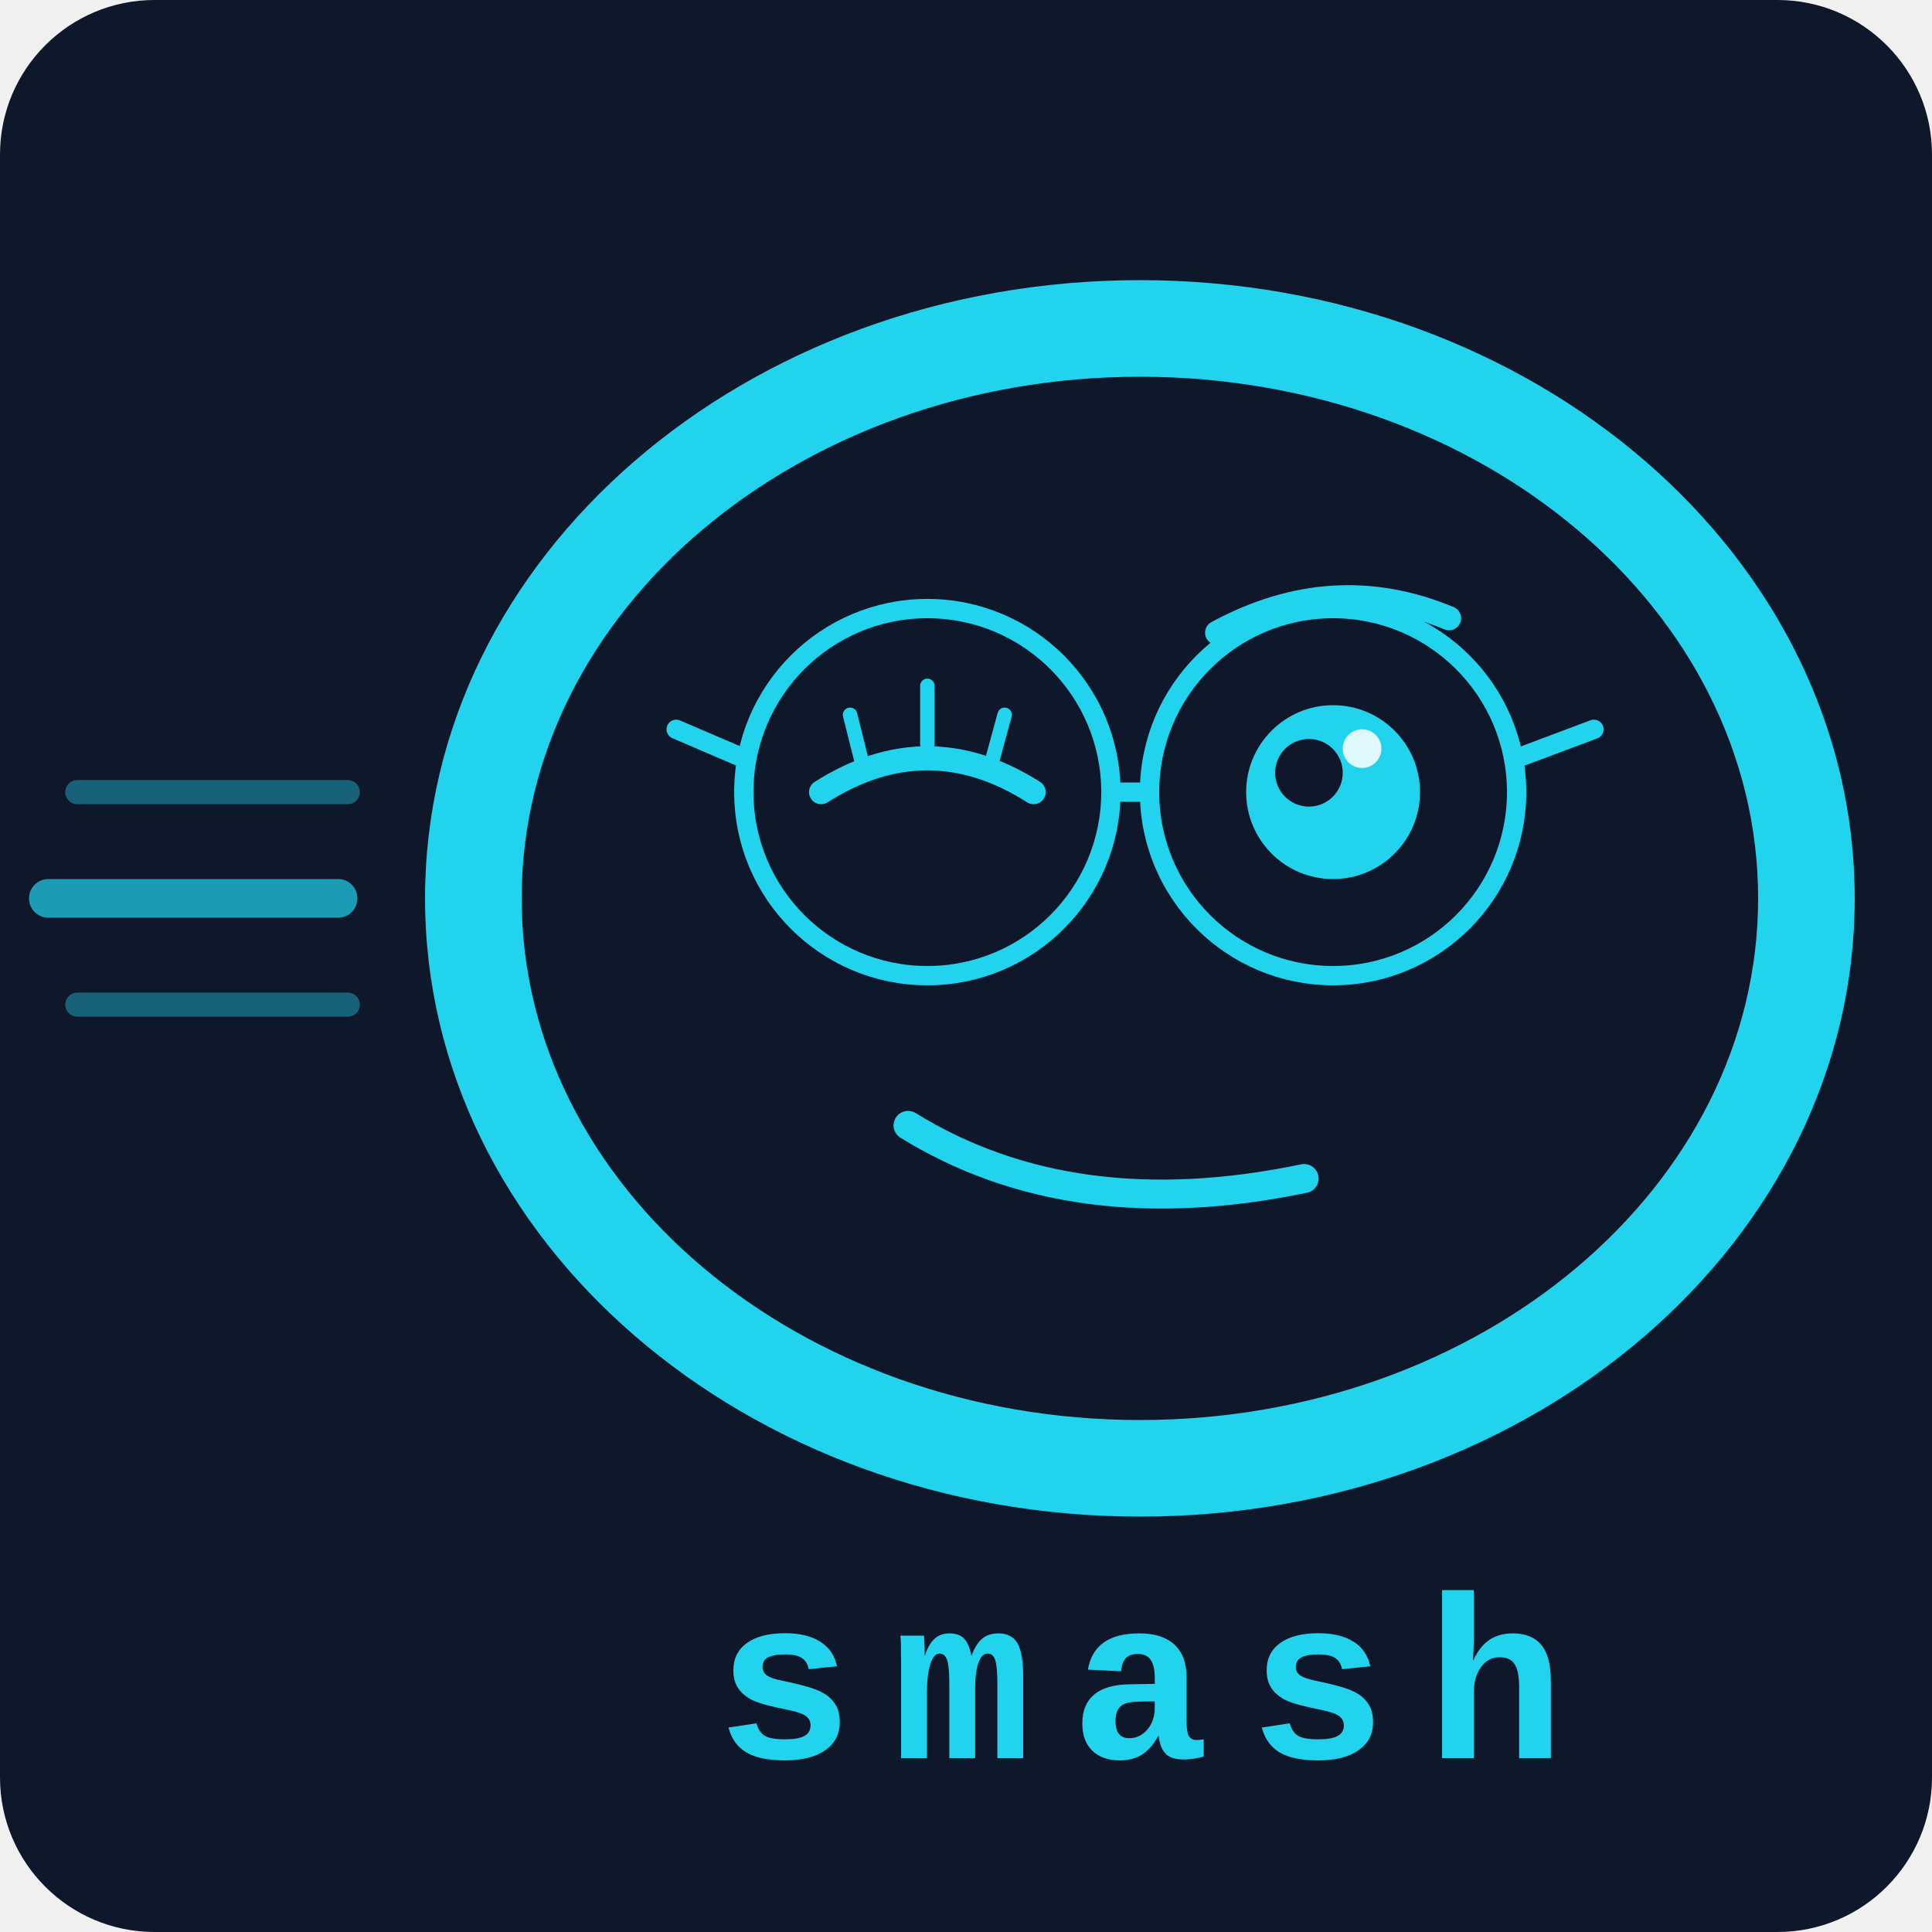
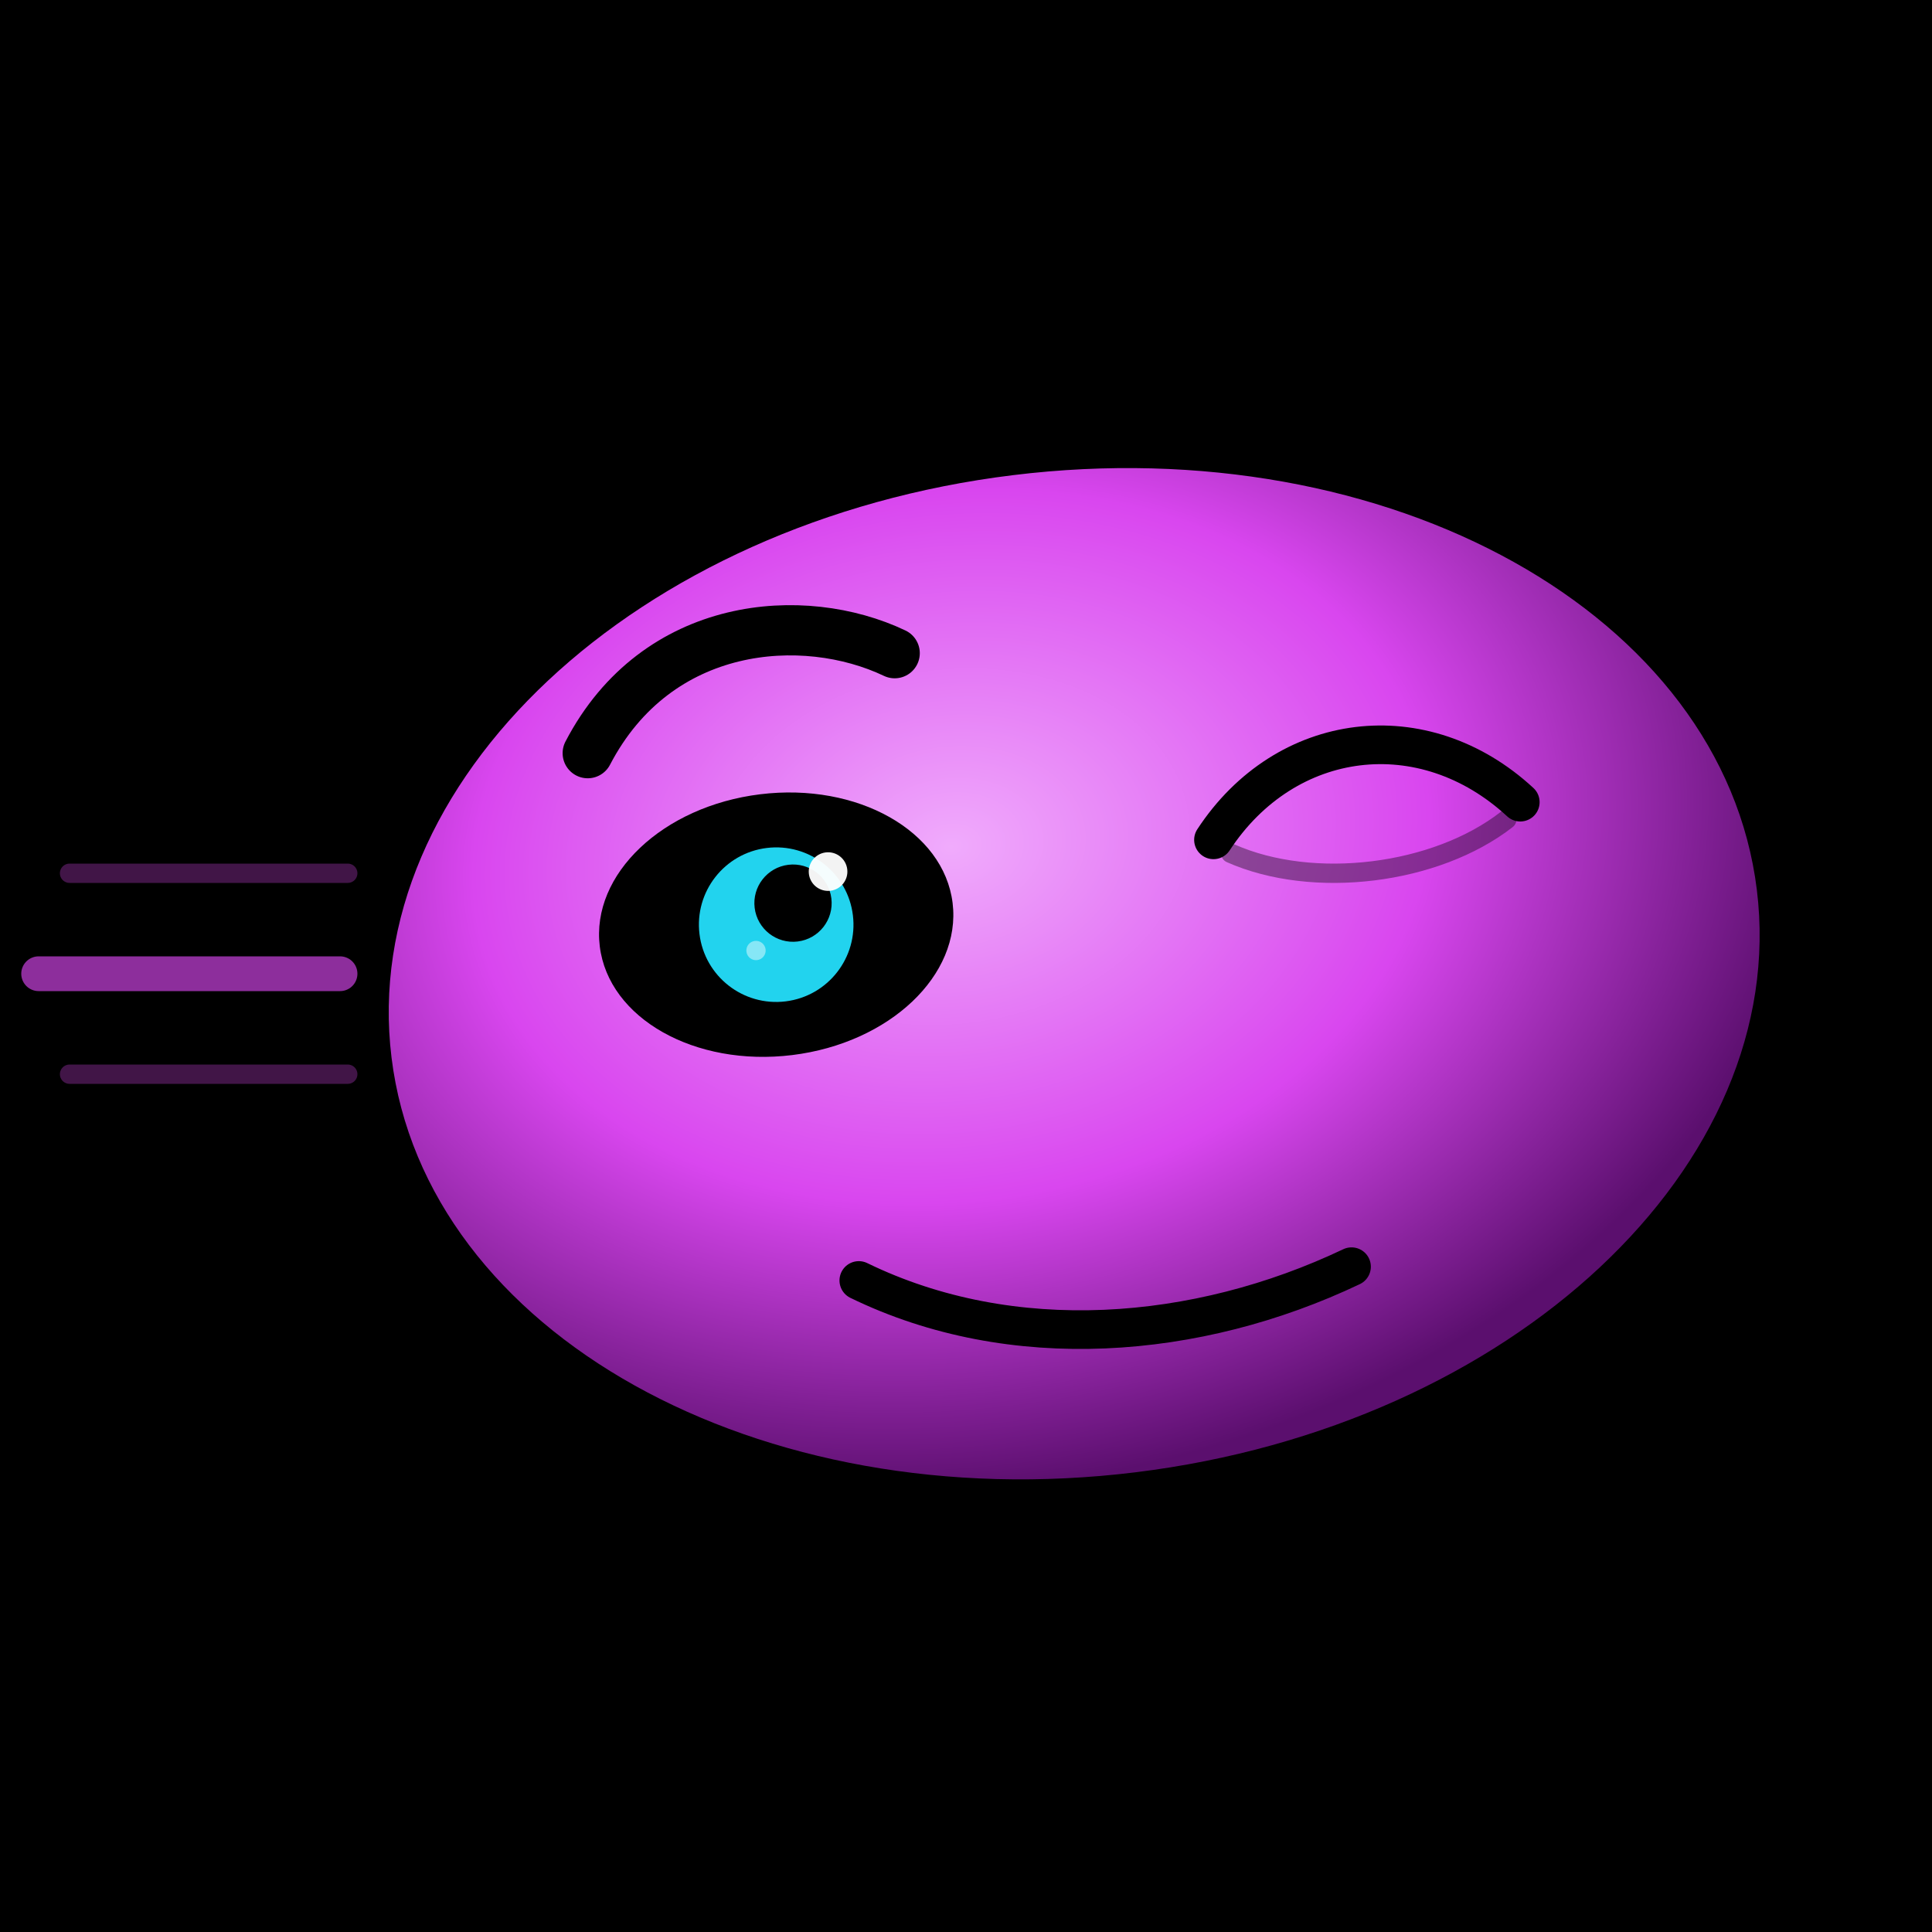
- <svg xmlns="http://www.w3.org/2000/svg" viewBox="0 0 400 400" fill="none">
-   <rect width="400" height="400" rx="32" fill="#0f172a" />
-   <line x1="16" y1="164" x2="72" y2="164" stroke="#22d3ee" stroke-width="5" stroke-linecap="round" opacity="0.4" />
-   <line x1="10" y1="186" x2="70" y2="186" stroke="#22d3ee" stroke-width="8" stroke-linecap="round" opacity="0.7" />
-   <line x1="16" y1="208" x2="72" y2="208" stroke="#22d3ee" stroke-width="5" stroke-linecap="round" opacity="0.4" />
-   <ellipse cx="236" cy="186" rx="148" ry="128" fill="#22d3ee" />
-   <ellipse cx="236" cy="186" rx="128" ry="108" fill="#0f172a" />
-   <circle cx="192" cy="164" r="38" fill="none" stroke="#22d3ee" stroke-width="4" />
-   <circle cx="276" cy="164" r="38" fill="none" stroke="#22d3ee" stroke-width="4" />
-   <line x1="230" y1="164" x2="238" y2="164" stroke="#22d3ee" stroke-width="4" stroke-linecap="round" />
-   <line x1="154" y1="157" x2="140" y2="151" stroke="#22d3ee" stroke-width="4" stroke-linecap="round" />
-   <line x1="314" y1="157" x2="330" y2="151" stroke="#22d3ee" stroke-width="4" stroke-linecap="round" />
-   <path d="M170 164 Q192 150 214 164" stroke="#22d3ee" stroke-width="5" stroke-linecap="round" />
-   <line x1="179" y1="160" x2="176" y2="148" stroke="#22d3ee" stroke-width="3" stroke-linecap="round" />
-   <line x1="192" y1="154" x2="192" y2="142" stroke="#22d3ee" stroke-width="3" stroke-linecap="round" />
-   <line x1="205" y1="159" x2="208" y2="148" stroke="#22d3ee" stroke-width="3" stroke-linecap="round" />
-   <circle cx="276" cy="164" r="18" fill="#22d3ee" />
-   <circle cx="271" cy="160" r="7" fill="#0f172a" />
-   <circle cx="282" cy="155" r="4" fill="white" opacity="0.85" />
-   <path d="M252 131 Q276 118 300 128" stroke="#22d3ee" stroke-width="5" stroke-linecap="round" />
-   <path d="M188 233 Q222 254 270 244" stroke="#22d3ee" stroke-width="6" stroke-linecap="round" />
-   <text x="236" y="364" font-family="'Courier New', 'SF Mono', monospace" font-size="48" font-weight="700" fill="#22d3ee" text-anchor="middle" letter-spacing="8">smash</text>
+ <svg xmlns="http://www.w3.org/2000/svg" viewBox="0 0 500 500">
+   <defs>
+     <radialGradient id="face" cx="42%" cy="36%" r="64%">
+       <stop offset="0%" stop-color="#f0abfc" />
+       <stop offset="55%" stop-color="#d946ef" />
+       <stop offset="100%" stop-color="#5b0f6e" />
+     </radialGradient>
+   </defs>
+   <rect width="500" height="500" fill="#000000" />
+   <line x1="18" y1="226" x2="90" y2="226" stroke="#d946ef" stroke-width="5" stroke-linecap="round" opacity="0.30" />
+   <line x1="10" y1="252" x2="88" y2="252" stroke="#d946ef" stroke-width="9" stroke-linecap="round" opacity="0.65" />
+   <line x1="18" y1="278" x2="90" y2="278" stroke="#d946ef" stroke-width="5" stroke-linecap="round" opacity="0.30" />
+   <g transform="translate(278 252) rotate(-7)">
+     <ellipse cx="0" cy="0" rx="178" ry="130" fill="url(#face)" />
+     <path d="M40 -30 C62 -56 98 -56 120 -30" stroke="#000" stroke-width="10" stroke-linecap="round" fill="none" />
+     <path d="M44 -26 C64 -14 96 -14 116 -26" stroke="#000" stroke-width="5" stroke-linecap="round" fill="none" opacity="0.38" />
+     <ellipse cx="-75" cy="-22" rx="46" ry="34" fill="#000" />
+     <circle cx="-75" cy="-22" r="20" fill="#22d3ee" />
+     <circle cx="-70" cy="-27" r="10" fill="#000" />
+     <circle cx="-60" cy="-34" r="5" fill="white" opacity="0.95" />
+     <circle cx="-81" cy="-16" r="2.5" fill="white" opacity="0.45" />
+     <path d="M-118 -72 C-96 -104 -58 -102 -36 -88" stroke="#000" stroke-width="13" stroke-linecap="round" fill="none" />
+     <path d="M-65 72 C-28 96 20 98 62 84" stroke="#000" stroke-width="10" stroke-linecap="round" fill="none" />
+   </g>
</svg>
